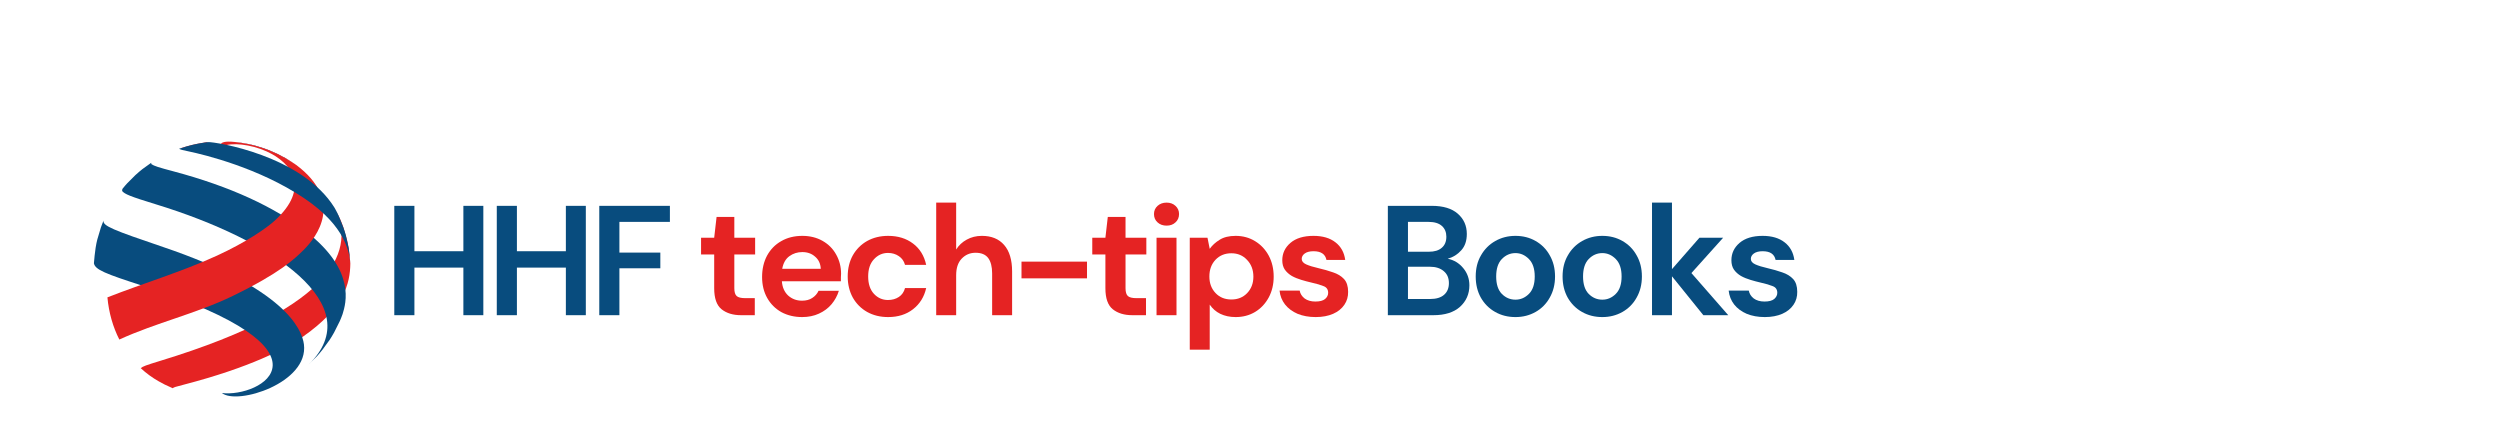
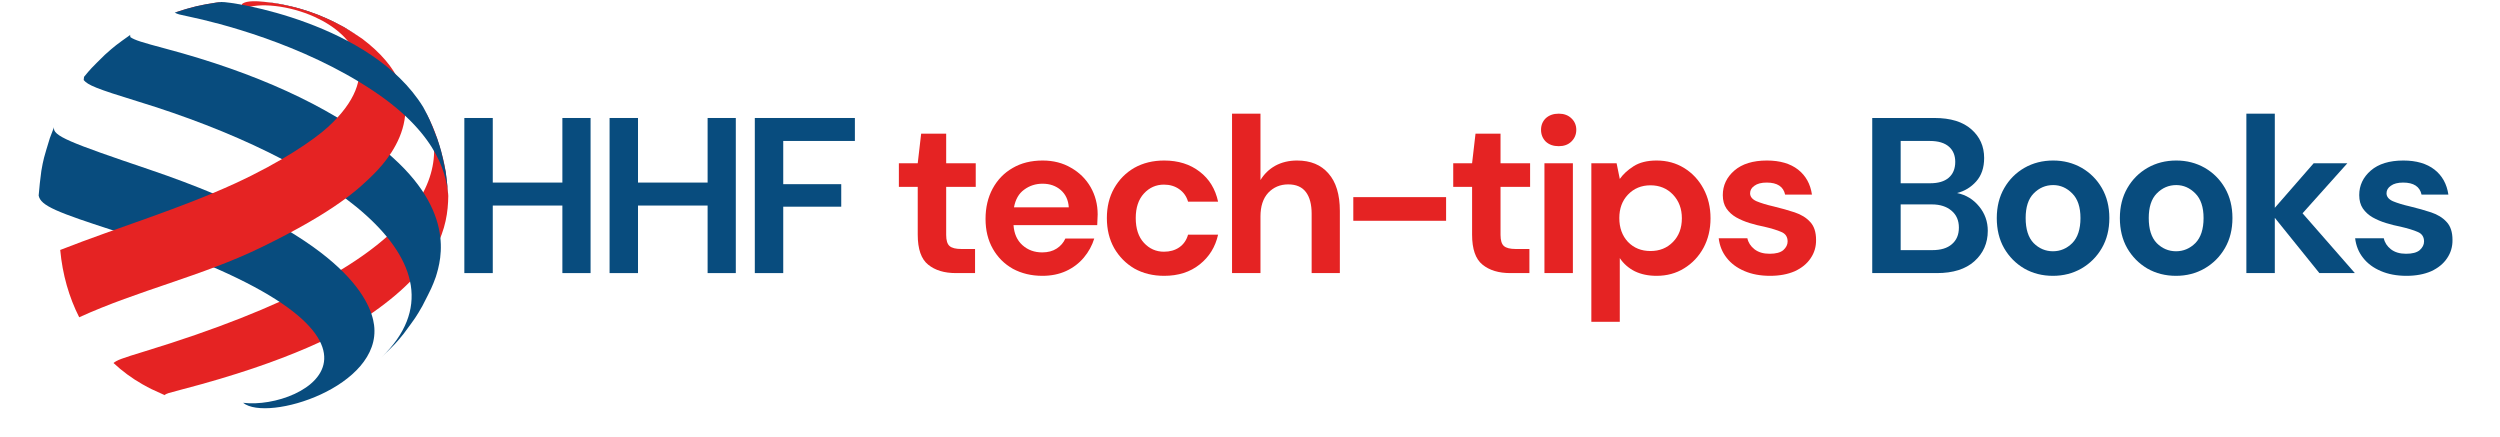
- <svg xmlns="http://www.w3.org/2000/svg" width="229" height="40" viewBox="0 0 229 20" fill="none">
+ <svg xmlns="http://www.w3.org/2000/svg" width="229" zoomAndPan="magnify" viewBox="0 0 171.75 30" height="40" preserveAspectRatio="xMidYMid meet" version="1.0">
  <defs>
    <g />
-     <clipPath id="e53dad6723">
-       <path d="M 8.594 10 L 28 10 L 28 26.855 L 8.594 26.855 Z M 8.594 10 " clip-rule="nonzero" />
+     <clipPath id="7497a54ac8">
+       <path d="M 2.648 8 L 26 8 L 26 29 L 2.648 29 Z M 2.648 8 " clip-rule="nonzero" />
    </clipPath>
-     <clipPath id="282d3eb996">
-       <path d="M 9 2.902 L 30 2.902 L 30 22 L 9 22 Z M 9 2.902 " clip-rule="nonzero" />
+     <clipPath id="26ed191be9">
+       <path d="M 161 11 L 168.859 11 L 168.859 19 L 161 19 Z M 161 11 " clip-rule="nonzero" />
    </clipPath>
  </defs>
-   <path fill="#e52323" d="M 30.684 9.102 C 31.211 10.168 31.234 10.207 31.461 10.859 C 31.812 12.016 31.824 12.062 31.941 12.742 C 31.996 13.16 32.062 13.719 32.09 14.137 C 32.07 15.957 31.543 18.176 27.785 20.812 C 26.16 21.949 22.945 23.645 16.824 25.238 C 15.977 25.457 15.973 25.461 15.824 25.555 C 15.832 25.559 15.84 25.566 15.848 25.574 C 15.078 25.227 15.016 25.199 14.547 24.934 C 13.949 24.598 13.395 24.191 12.891 23.723 C 13.074 23.562 13.359 23.457 14.688 23.051 C 31.211 18.008 32.488 12.645 30.648 9.035 L 30.684 9.102 " fill-opacity="1" fill-rule="nonzero" />
-   <path fill="#e52323" d="M 16.402 3.629 C 17.008 3.43 17.633 3.223 18.777 3.051 L 19.074 3.016 C 19.039 3.023 18.988 3.035 18.969 3.062 C 19.008 3.102 19.117 3.207 20.367 3.414 C 19.34 3.387 19.098 3.383 17.949 3.547 C 16.488 3.598 16.488 3.598 16.402 3.629 " fill-opacity="1" fill-rule="nonzero" />
-   <path fill="#084c7e" d="M 27.145 5.117 C 26.848 4.922 26.453 4.66 26.145 4.48 C 25.391 4.078 25.293 4.027 24.637 3.758 C 23.984 3.52 23.961 3.512 23.555 3.395 C 23.02 3.25 23.02 3.25 22.734 3.191 C 22.289 3.105 22.289 3.105 22.062 3.074 C 21.895 3.051 21.668 3.023 21.5 3.004 C 23.512 3.25 25.414 3.961 27.145 5.117 " fill-opacity="1" fill-rule="nonzero" />
-   <path fill="#084c7e" d="M 28.258 23.402 C 29.051 22.629 29.098 22.582 29.531 22.043 C 30.215 21.125 30.254 21.07 30.605 20.453 C 31.148 19.391 31.16 19.371 31.379 18.777 C 31.684 17.793 32.605 14.797 28.137 11.289 C 25.156 8.949 21.047 7.07 15.918 5.703 C 14.508 5.328 14.121 5.207 13.863 5.031 C 13.855 4.996 13.852 4.949 13.848 4.914 C 13.855 4.906 13.871 4.895 13.883 4.887 C 13.066 5.461 12.965 5.535 12.402 6.039 C 11.598 6.832 11.582 6.848 11.207 7.312 C 11.199 7.367 11.191 7.441 11.184 7.496 C 11.43 7.781 11.867 7.977 14.316 8.727 C 24.965 11.988 33.871 17.973 28.258 23.402 " fill-opacity="1" fill-rule="nonzero" />
-   <g clip-path="url(#e53dad6723)">
-     <path fill="#084c7e" d="M 20.324 26 C 21.727 27.137 28.289 25.082 27.84 21.543 C 27.656 20.113 26.031 16.383 14.949 12.629 C 10.359 11.07 9.383 10.691 9.484 10.199 L 9.246 10.82 C 8.891 11.977 8.875 12.02 8.758 12.703 C 8.699 13.129 8.629 13.691 8.602 14.117 C 8.715 14.703 9.613 15.066 13.125 16.195 C 31.629 22.152 23.828 26.441 20.324 26 " fill-opacity="1" fill-rule="nonzero" />
+   <path fill="#e52323" d="M 29.109 7.426 C 29.742 8.699 29.766 8.75 30.039 9.531 C 30.457 10.914 30.477 10.969 30.617 11.789 C 30.68 12.289 30.762 12.957 30.797 13.457 C 30.77 15.641 30.137 18.297 25.637 21.453 C 23.691 22.816 19.836 24.844 12.504 26.754 C 11.492 27.02 11.484 27.023 11.309 27.133 C 11.316 27.141 11.328 27.148 11.336 27.156 C 10.414 26.742 10.34 26.711 9.777 26.395 C 9.062 25.988 8.398 25.5 7.797 24.938 C 8.012 24.75 8.355 24.621 9.945 24.137 C 29.738 18.094 31.27 11.672 29.066 7.344 L 29.109 7.426 " fill-opacity="1" fill-rule="nonzero" />
+   <path fill="#e52323" d="M 12.004 0.867 C 12.727 0.629 13.473 0.383 14.844 0.18 L 15.203 0.137 C 15.16 0.145 15.102 0.156 15.074 0.188 C 15.121 0.238 15.25 0.367 16.75 0.609 C 15.52 0.578 15.23 0.574 13.855 0.773 C 12.102 0.832 12.102 0.832 12.004 0.867 " fill-opacity="1" fill-rule="nonzero" />
+   <path fill="#084c7e" d="M 24.871 2.652 C 24.516 2.418 24.039 2.105 23.672 1.887 C 22.77 1.41 22.652 1.348 21.863 1.023 C 21.086 0.738 21.055 0.727 20.57 0.586 C 19.93 0.418 19.93 0.418 19.586 0.348 C 19.051 0.242 19.051 0.242 18.781 0.203 C 18.578 0.176 18.309 0.145 18.105 0.121 C 20.52 0.418 22.793 1.27 24.871 2.652 " fill-opacity="1" fill-rule="nonzero" />
+   <path fill="#084c7e" d="M 26.203 24.555 C 27.152 23.629 27.211 23.574 27.73 22.93 C 28.547 21.828 28.594 21.762 29.016 21.023 C 29.668 19.754 29.68 19.727 29.941 19.02 C 30.305 17.84 31.41 14.246 26.059 10.047 C 22.488 7.242 17.562 4.992 11.422 3.355 C 9.73 2.902 9.266 2.762 8.957 2.551 C 8.953 2.508 8.945 2.453 8.938 2.41 C 8.953 2.398 8.969 2.387 8.98 2.375 C 8.008 3.066 7.883 3.156 7.211 3.758 C 6.246 4.707 6.227 4.727 5.773 5.281 C 5.77 5.348 5.758 5.434 5.75 5.5 C 6.043 5.844 6.57 6.078 9.5 6.977 C 22.258 10.883 32.926 18.055 26.203 24.555 " fill-opacity="1" fill-rule="nonzero" />
+   <g clip-path="url(#7497a54ac8)">
+     <path fill="#084c7e" d="M 16.699 27.672 C 18.379 29.031 26.242 26.57 25.699 22.332 C 25.48 20.617 23.535 16.148 10.262 11.648 C 4.758 9.785 3.59 9.328 3.711 8.738 L 3.426 9.484 C 3.004 10.867 2.984 10.922 2.84 11.742 C 2.773 12.25 2.691 12.926 2.656 13.434 C 2.793 14.137 3.867 14.57 8.074 15.926 C 30.242 23.059 20.898 28.199 16.699 27.672 " fill-opacity="1" fill-rule="nonzero" />
  </g>
-   <g clip-path="url(#282d3eb996)">
-     <path fill="#e52323" d="M 21.5 3.004 C 21.668 3.023 21.895 3.051 22.062 3.074 C 22.488 3.141 22.504 3.145 22.734 3.191 C 23.238 3.305 23.266 3.312 23.555 3.395 C 24.168 3.582 24.23 3.602 24.637 3.758 C 25.355 4.062 25.504 4.129 26.145 4.48 C 26.449 4.664 26.852 4.914 27.145 5.117 C 31.523 8.414 29.055 11.672 27.789 12.918 C 27 13.695 25.684 14.992 21.324 17.105 C 17.973 18.734 14.312 19.551 10.93 21.102 C 10.348 19.953 9.969 18.652 9.84 17.238 C 13.168 15.93 16.609 14.914 19.871 13.418 C 22.531 12.195 24.398 10.914 25.188 10.191 C 28.41 7.234 26.789 4.938 24.418 3.867 C 22.977 3.219 21.195 3.016 20.367 3.414 C 20.309 3.348 20.266 3.23 20.254 3.145 C 20.332 3.078 20.531 2.902 21.5 3.004 " fill-opacity="1" fill-rule="nonzero" />
-   </g>
-   <path fill="#084c7e" d="M 32.09 14.137 C 32.055 13.719 32.004 13.16 31.941 12.742 C 31.688 11.531 31.684 11.508 31.461 10.859 C 31.027 9.75 31.012 9.707 30.684 9.102 L 30.648 9.035 C 27.672 4.227 19.723 2.988 19.074 3.016 L 18.777 3.051 C 17.934 3.184 17.391 3.297 16.402 3.629 C 16.598 3.723 16.598 3.723 17.312 3.875 C 18.738 4.176 23.707 5.375 27.824 8.133 C 31.75 10.762 31.996 13.215 32.09 14.137 " fill-opacity="1" fill-rule="nonzero" />
+   <path fill="#e52323" d="M 18.105 0.121 C 18.309 0.145 18.578 0.176 18.781 0.203 C 19.289 0.285 19.309 0.289 19.586 0.348 C 20.188 0.48 20.223 0.488 20.57 0.586 C 21.305 0.812 21.379 0.836 21.863 1.023 C 22.727 1.391 22.906 1.469 23.672 1.887 C 24.035 2.109 24.52 2.41 24.871 2.652 C 30.113 6.602 27.156 10.504 25.641 11.996 C 24.695 12.926 23.117 14.484 17.898 17.016 C 13.883 18.965 9.496 19.945 5.441 21.797 C 4.746 20.426 4.293 18.867 4.137 17.172 C 8.129 15.605 12.25 14.391 16.156 12.598 C 19.34 11.133 21.578 9.598 22.527 8.73 C 26.387 5.191 24.441 2.438 21.605 1.156 C 19.875 0.375 17.742 0.137 16.75 0.609 C 16.68 0.535 16.629 0.391 16.617 0.289 C 16.707 0.211 16.945 0 18.105 0.121 " fill-opacity="1" fill-rule="nonzero" />
+   <path fill="#084c7e" d="M 30.797 13.457 C 30.75 12.957 30.691 12.285 30.617 11.789 C 30.312 10.336 30.305 10.309 30.039 9.531 C 29.52 8.203 29.5 8.152 29.109 7.426 L 29.066 7.344 C 25.5 1.582 15.977 0.105 15.203 0.137 L 14.844 0.18 C 13.832 0.332 13.184 0.469 12.004 0.867 C 12.238 0.984 12.238 0.984 13.09 1.164 C 14.797 1.523 20.75 2.961 25.68 6.266 C 30.387 9.414 30.684 12.352 30.797 13.457 " fill-opacity="1" fill-rule="nonzero" />
  <g fill="#084c7e" fill-opacity="1">
-     <g transform="translate(35.1484, 18.87149)">
+     <g transform="translate(30.86939, 18.76167)">
      <g>
-         <path d="M 0.969 0 L 0.969 -10.016 L 2.812 -10.016 L 2.812 -5.859 L 7.297 -5.859 L 7.297 -10.016 L 9.125 -10.016 L 9.125 0 L 7.297 0 L 7.297 -4.359 L 2.812 -4.359 L 2.812 0 Z M 0.969 0 " />
+         <path d="M 1.031 0 L 1.031 -10.656 L 2.984 -10.656 L 2.984 -6.219 L 7.766 -6.219 L 7.766 -10.656 L 9.703 -10.656 L 9.703 0 L 7.766 0 L 7.766 -4.641 L 2.984 -4.641 L 2.984 0 Z M 1.031 0 " />
      </g>
    </g>
  </g>
  <g fill="#084c7e" fill-opacity="1">
-     <g transform="translate(44.53656, 18.87149)">
+     <g transform="translate(40.84689, 18.76167)">
      <g>
-         <path d="M 0.969 0 L 0.969 -10.016 L 2.812 -10.016 L 2.812 -5.859 L 7.297 -5.859 L 7.297 -10.016 L 9.125 -10.016 L 9.125 0 L 7.297 0 L 7.297 -4.359 L 2.812 -4.359 L 2.812 0 Z M 0.969 0 " />
+         <path d="M 1.031 0 L 1.031 -10.656 L 2.984 -10.656 L 2.984 -6.219 L 7.766 -6.219 L 7.766 -10.656 L 9.703 -10.656 L 9.703 0 L 7.766 0 L 7.766 -4.641 L 2.984 -4.641 L 2.984 0 Z M 1.031 0 " />
      </g>
    </g>
  </g>
  <g fill="#084c7e" fill-opacity="1">
-     <g transform="translate(53.92473, 18.87149)">
+     <g transform="translate(50.82439, 18.76167)">
      <g>
-         <path d="M 0.969 0 L 0.969 -10.016 L 7.438 -10.016 L 7.438 -8.547 L 2.812 -8.547 L 2.812 -5.734 L 6.562 -5.734 L 6.562 -4.297 L 2.812 -4.297 L 2.812 0 Z M 0.969 0 " />
+         <path d="M 1.031 0 L 1.031 -10.656 L 7.906 -10.656 L 7.906 -9.078 L 2.984 -9.078 L 2.984 -6.109 L 6.969 -6.109 L 6.969 -4.562 L 2.984 -4.562 L 2.984 0 Z M 1.031 0 " />
      </g>
    </g>
  </g>
  <g fill="#000000" fill-opacity="1">
-     <g transform="translate(61.09598, 18.87149)">
+     <g transform="translate(58.44582, 18.76167)">
      <g />
    </g>
  </g>
  <g fill="#e52323" fill-opacity="1">
-     <g transform="translate(63.79507, 18.87149)">
+     <g transform="translate(61.31435, 18.76167)">
      <g>
-         <path d="M 4.094 0 C 3.352 0 2.754 -0.18 2.297 -0.547 C 1.848 -0.91 1.625 -1.551 1.625 -2.469 L 1.625 -5.562 L 0.422 -5.562 L 0.422 -7.094 L 1.625 -7.094 L 1.844 -9 L 3.469 -9 L 3.469 -7.094 L 5.375 -7.094 L 5.375 -5.562 L 3.469 -5.562 L 3.469 -2.469 C 3.469 -2.125 3.539 -1.883 3.688 -1.75 C 3.832 -1.625 4.086 -1.562 4.453 -1.562 L 5.344 -1.562 L 5.344 0 Z M 4.094 0 " />
+         <path d="M 4.359 0 C 3.566 0 2.93 -0.191 2.453 -0.578 C 1.973 -0.961 1.734 -1.648 1.734 -2.641 L 1.734 -5.922 L 0.438 -5.922 L 0.438 -7.547 L 1.734 -7.547 L 1.969 -9.578 L 3.688 -9.578 L 3.688 -7.547 L 5.719 -7.547 L 5.719 -5.922 L 3.688 -5.922 L 3.688 -2.625 C 3.688 -2.25 3.766 -1.992 3.922 -1.859 C 4.078 -1.723 4.348 -1.656 4.734 -1.656 L 5.672 -1.656 L 5.672 0 Z M 4.359 0 " />
      </g>
    </g>
  </g>
  <g fill="#e52323" fill-opacity="1">
-     <g transform="translate(69.10433, 18.87149)">
+     <g transform="translate(66.95689, 18.76167)">
      <g>
-         <path d="M 4.375 0.172 C 3.664 0.172 3.031 0.02 2.469 -0.281 C 1.914 -0.594 1.484 -1.023 1.172 -1.578 C 0.859 -2.129 0.703 -2.77 0.703 -3.5 C 0.703 -4.227 0.852 -4.879 1.156 -5.453 C 1.469 -6.023 1.898 -6.469 2.453 -6.781 C 3.004 -7.102 3.648 -7.266 4.391 -7.266 C 5.086 -7.266 5.703 -7.113 6.234 -6.812 C 6.773 -6.508 7.191 -6.094 7.484 -5.562 C 7.785 -5.031 7.938 -4.441 7.938 -3.797 C 7.938 -3.691 7.93 -3.582 7.922 -3.469 C 7.922 -3.352 7.922 -3.234 7.922 -3.109 L 2.516 -3.109 C 2.555 -2.555 2.75 -2.117 3.094 -1.797 C 3.445 -1.484 3.867 -1.328 4.359 -1.328 C 4.734 -1.328 5.047 -1.41 5.297 -1.578 C 5.555 -1.742 5.75 -1.961 5.875 -2.234 L 7.734 -2.234 C 7.598 -1.785 7.375 -1.375 7.062 -1 C 6.75 -0.633 6.363 -0.348 5.906 -0.141 C 5.457 0.066 4.945 0.172 4.375 0.172 Z M 4.391 -5.781 C 3.941 -5.781 3.547 -5.656 3.203 -5.406 C 2.859 -5.156 2.641 -4.77 2.547 -4.25 L 6.078 -4.25 C 6.055 -4.719 5.883 -5.086 5.562 -5.359 C 5.25 -5.641 4.859 -5.781 4.391 -5.781 Z M 4.391 -5.781 " />
+         <path d="M 4.656 0.188 C 3.895 0.188 3.219 0.023 2.625 -0.297 C 2.039 -0.629 1.582 -1.086 1.25 -1.672 C 0.914 -2.266 0.75 -2.945 0.75 -3.719 C 0.75 -4.5 0.91 -5.191 1.234 -5.797 C 1.566 -6.41 2.023 -6.883 2.609 -7.219 C 3.191 -7.562 3.879 -7.734 4.672 -7.734 C 5.41 -7.734 6.062 -7.566 6.625 -7.234 C 7.195 -6.91 7.645 -6.469 7.969 -5.906 C 8.289 -5.344 8.453 -4.719 8.453 -4.031 C 8.453 -3.914 8.445 -3.797 8.438 -3.672 C 8.438 -3.555 8.43 -3.43 8.422 -3.297 L 2.672 -3.297 C 2.711 -2.711 2.914 -2.254 3.281 -1.922 C 3.656 -1.586 4.109 -1.422 4.641 -1.422 C 5.035 -1.422 5.367 -1.508 5.641 -1.688 C 5.91 -1.863 6.109 -2.094 6.234 -2.375 L 8.219 -2.375 C 8.07 -1.895 7.832 -1.457 7.5 -1.062 C 7.176 -0.676 6.77 -0.367 6.281 -0.141 C 5.801 0.078 5.258 0.188 4.656 0.188 Z M 4.672 -6.141 C 4.191 -6.141 3.77 -6.004 3.406 -5.734 C 3.039 -5.473 2.805 -5.066 2.703 -4.516 L 6.469 -4.516 C 6.438 -5.016 6.254 -5.41 5.922 -5.703 C 5.586 -5.992 5.172 -6.141 4.672 -6.141 Z M 4.672 -6.141 " />
      </g>
    </g>
  </g>
  <g fill="#e52323" fill-opacity="1">
-     <g transform="translate(76.9468, 18.87149)">
+     <g transform="translate(75.29167, 18.76167)">
      <g>
-         <path d="M 4.406 0.172 C 3.688 0.172 3.047 0.016 2.484 -0.297 C 1.93 -0.609 1.492 -1.047 1.172 -1.609 C 0.859 -2.18 0.703 -2.828 0.703 -3.547 C 0.703 -4.273 0.859 -4.922 1.172 -5.484 C 1.492 -6.047 1.93 -6.484 2.484 -6.797 C 3.047 -7.109 3.688 -7.266 4.406 -7.266 C 5.312 -7.266 6.07 -7.031 6.688 -6.562 C 7.312 -6.094 7.711 -5.441 7.891 -4.609 L 5.953 -4.609 C 5.859 -4.953 5.672 -5.219 5.391 -5.406 C 5.109 -5.602 4.773 -5.703 4.391 -5.703 C 3.891 -5.703 3.461 -5.508 3.109 -5.125 C 2.754 -4.75 2.578 -4.223 2.578 -3.547 C 2.578 -2.867 2.754 -2.336 3.109 -1.953 C 3.461 -1.578 3.891 -1.391 4.391 -1.391 C 4.773 -1.391 5.109 -1.484 5.391 -1.672 C 5.672 -1.859 5.859 -2.129 5.953 -2.484 L 7.891 -2.484 C 7.711 -1.68 7.312 -1.035 6.688 -0.547 C 6.07 -0.066 5.312 0.172 4.406 0.172 Z M 4.406 0.172 " />
+         <path d="M 4.688 0.188 C 3.914 0.188 3.234 0.02 2.641 -0.312 C 2.055 -0.656 1.594 -1.125 1.25 -1.719 C 0.914 -2.32 0.75 -3.008 0.75 -3.781 C 0.75 -4.551 0.914 -5.234 1.25 -5.828 C 1.594 -6.43 2.055 -6.898 2.641 -7.234 C 3.234 -7.566 3.914 -7.734 4.688 -7.734 C 5.656 -7.734 6.469 -7.477 7.125 -6.969 C 7.781 -6.469 8.203 -5.781 8.391 -4.906 L 6.328 -4.906 C 6.223 -5.27 6.02 -5.555 5.719 -5.766 C 5.426 -5.973 5.078 -6.078 4.672 -6.078 C 4.129 -6.078 3.672 -5.875 3.297 -5.469 C 2.922 -5.062 2.734 -4.5 2.734 -3.781 C 2.734 -3.051 2.922 -2.484 3.297 -2.078 C 3.672 -1.672 4.129 -1.469 4.672 -1.469 C 5.078 -1.469 5.426 -1.566 5.719 -1.766 C 6.02 -1.973 6.223 -2.266 6.328 -2.641 L 8.391 -2.641 C 8.203 -1.797 7.781 -1.113 7.125 -0.594 C 6.469 -0.07 5.656 0.188 4.688 0.188 Z M 4.688 0.188 " />
      </g>
    </g>
  </g>
  <g fill="#e52323" fill-opacity="1">
-     <g transform="translate(84.81789, 18.87149)">
+     <g transform="translate(83.65687, 18.76167)">
      <g>
-         <path d="M 0.938 0 L 0.938 -10.312 L 2.766 -10.312 L 2.766 -6.016 C 3.004 -6.398 3.328 -6.703 3.734 -6.922 C 4.141 -7.148 4.602 -7.266 5.125 -7.266 C 6 -7.266 6.676 -6.988 7.156 -6.438 C 7.645 -5.883 7.891 -5.07 7.891 -4 L 7.891 0 L 6.062 0 L 6.062 -3.828 C 6.062 -4.441 5.941 -4.91 5.703 -5.234 C 5.461 -5.555 5.078 -5.719 4.547 -5.719 C 4.035 -5.719 3.609 -5.535 3.266 -5.172 C 2.93 -4.816 2.766 -4.312 2.766 -3.656 L 2.766 0 Z M 0.938 0 " />
+         <path d="M 0.984 0 L 0.984 -10.953 L 2.938 -10.953 L 2.938 -6.391 C 3.188 -6.805 3.523 -7.133 3.953 -7.375 C 4.391 -7.613 4.891 -7.734 5.453 -7.734 C 6.379 -7.734 7.098 -7.438 7.609 -6.844 C 8.129 -6.258 8.391 -5.398 8.391 -4.266 L 8.391 0 L 6.453 0 L 6.453 -4.078 C 6.453 -4.723 6.32 -5.219 6.062 -5.562 C 5.801 -5.914 5.395 -6.094 4.844 -6.094 C 4.289 -6.094 3.832 -5.898 3.469 -5.516 C 3.113 -5.129 2.938 -4.586 2.938 -3.891 L 2.938 0 Z M 0.984 0 " />
      </g>
    </g>
  </g>
  <g fill="#e52323" fill-opacity="1">
-     <g transform="translate(92.80348, 18.87149)">
+     <g transform="translate(92.14376, 18.76167)">
      <g>
-         <path d="M 0.766 -3.375 L 0.766 -4.906 L 6.766 -4.906 L 6.766 -3.375 Z M 0.766 -3.375 " />
+         <path d="M 0.828 -3.594 L 0.828 -5.219 L 7.203 -5.219 L 7.203 -3.594 Z M 0.828 -3.594 " />
      </g>
    </g>
  </g>
  <g fill="#e52323" fill-opacity="1">
-     <g transform="translate(99.6298, 18.87149)">
+     <g transform="translate(99.3986, 18.76167)">
      <g>
-         <path d="M 4.094 0 C 3.352 0 2.754 -0.18 2.297 -0.547 C 1.848 -0.91 1.625 -1.551 1.625 -2.469 L 1.625 -5.562 L 0.422 -5.562 L 0.422 -7.094 L 1.625 -7.094 L 1.844 -9 L 3.469 -9 L 3.469 -7.094 L 5.375 -7.094 L 5.375 -5.562 L 3.469 -5.562 L 3.469 -2.469 C 3.469 -2.125 3.539 -1.883 3.688 -1.75 C 3.832 -1.625 4.086 -1.562 4.453 -1.562 L 5.344 -1.562 L 5.344 0 Z M 4.094 0 " />
+         <path d="M 4.359 0 C 3.566 0 2.93 -0.191 2.453 -0.578 C 1.973 -0.961 1.734 -1.648 1.734 -2.641 L 1.734 -5.922 L 0.438 -5.922 L 0.438 -7.547 L 1.734 -7.547 L 1.969 -9.578 L 3.688 -9.578 L 3.688 -7.547 L 5.719 -7.547 L 5.719 -5.922 L 3.688 -5.922 L 3.688 -2.625 C 3.688 -2.25 3.766 -1.992 3.922 -1.859 C 4.078 -1.723 4.348 -1.656 4.734 -1.656 L 5.672 -1.656 L 5.672 0 Z M 4.359 0 " />
      </g>
    </g>
  </g>
  <g fill="#e52323" fill-opacity="1">
-     <g transform="translate(104.9391, 18.87149)">
+     <g transform="translate(105.0411, 18.76167)">
      <g>
-         <path d="M 1.922 -8.203 C 1.586 -8.203 1.312 -8.301 1.094 -8.5 C 0.875 -8.695 0.766 -8.953 0.766 -9.266 C 0.766 -9.566 0.875 -9.816 1.094 -10.016 C 1.312 -10.211 1.586 -10.312 1.922 -10.312 C 2.254 -10.312 2.523 -10.211 2.734 -10.016 C 2.953 -9.816 3.062 -9.566 3.062 -9.266 C 3.062 -8.953 2.953 -8.695 2.734 -8.5 C 2.523 -8.301 2.254 -8.203 1.922 -8.203 Z M 1 0 L 1 -7.094 L 2.828 -7.094 L 2.828 0 Z M 1 0 " />
+         <path d="M 2.047 -8.719 C 1.68 -8.719 1.383 -8.82 1.156 -9.031 C 0.938 -9.25 0.828 -9.52 0.828 -9.844 C 0.828 -10.164 0.938 -10.43 1.156 -10.641 C 1.383 -10.848 1.68 -10.953 2.047 -10.953 C 2.398 -10.953 2.688 -10.848 2.906 -10.641 C 3.133 -10.43 3.25 -10.164 3.25 -9.844 C 3.25 -9.52 3.133 -9.25 2.906 -9.031 C 2.688 -8.82 2.398 -8.719 2.047 -8.719 Z M 1.062 0 L 1.062 -7.547 L 3.016 -7.547 L 3.016 0 Z M 1.062 0 " />
      </g>
    </g>
  </g>
  <g fill="#e52323" fill-opacity="1">
-     <g transform="translate(108.0443, 18.87149)">
+     <g transform="translate(108.3413, 18.76167)">
      <g>
-         <path d="M 0.938 3.156 L 0.938 -7.094 L 2.562 -7.094 L 2.766 -6.078 C 2.992 -6.398 3.297 -6.676 3.672 -6.906 C 4.047 -7.145 4.535 -7.266 5.141 -7.266 C 5.805 -7.266 6.398 -7.102 6.922 -6.781 C 7.453 -6.457 7.867 -6.016 8.172 -5.453 C 8.473 -4.891 8.625 -4.25 8.625 -3.531 C 8.625 -2.82 8.473 -2.188 8.172 -1.625 C 7.867 -1.062 7.453 -0.617 6.922 -0.297 C 6.398 0.016 5.805 0.172 5.141 0.172 C 4.609 0.172 4.141 0.07 3.734 -0.125 C 3.336 -0.32 3.016 -0.602 2.766 -0.969 L 2.766 3.156 Z M 4.75 -1.438 C 5.332 -1.438 5.812 -1.629 6.188 -2.016 C 6.57 -2.41 6.766 -2.914 6.766 -3.531 C 6.766 -4.156 6.57 -4.664 6.188 -5.062 C 5.812 -5.469 5.332 -5.672 4.75 -5.672 C 4.156 -5.672 3.672 -5.473 3.297 -5.078 C 2.922 -4.68 2.734 -4.172 2.734 -3.547 C 2.734 -2.93 2.922 -2.426 3.297 -2.031 C 3.672 -1.633 4.156 -1.438 4.75 -1.438 Z M 4.75 -1.438 " />
+         <path d="M 0.984 3.344 L 0.984 -7.547 L 2.719 -7.547 L 2.938 -6.469 C 3.176 -6.801 3.492 -7.094 3.891 -7.344 C 4.297 -7.602 4.82 -7.734 5.469 -7.734 C 6.176 -7.734 6.805 -7.562 7.359 -7.219 C 7.922 -6.875 8.363 -6.398 8.688 -5.797 C 9.008 -5.203 9.172 -4.523 9.172 -3.766 C 9.172 -3.004 9.008 -2.328 8.688 -1.734 C 8.363 -1.141 7.922 -0.672 7.359 -0.328 C 6.805 0.016 6.176 0.188 5.469 0.188 C 4.895 0.188 4.395 0.082 3.969 -0.125 C 3.539 -0.344 3.195 -0.645 2.938 -1.031 L 2.938 3.344 Z M 5.047 -1.516 C 5.672 -1.516 6.188 -1.723 6.594 -2.141 C 7 -2.555 7.203 -3.098 7.203 -3.766 C 7.203 -4.422 7 -4.961 6.594 -5.391 C 6.188 -5.816 5.672 -6.031 5.047 -6.031 C 4.422 -6.031 3.906 -5.816 3.5 -5.391 C 3.102 -4.973 2.906 -4.438 2.906 -3.781 C 2.906 -3.113 3.102 -2.566 3.5 -2.141 C 3.906 -1.723 4.422 -1.516 5.047 -1.516 Z M 5.047 -1.516 " />
      </g>
    </g>
  </g>
  <g fill="#e52323" fill-opacity="1">
-     <g transform="translate(116.6596, 18.87149)">
+     <g transform="translate(117.4974, 18.76167)">
      <g>
-         <path d="M 3.859 0.172 C 3.234 0.172 2.68 0.07 2.203 -0.125 C 1.723 -0.332 1.336 -0.617 1.047 -0.984 C 0.766 -1.348 0.598 -1.77 0.547 -2.25 L 2.391 -2.25 C 2.441 -1.969 2.594 -1.727 2.844 -1.531 C 3.102 -1.344 3.43 -1.25 3.828 -1.25 C 4.234 -1.25 4.531 -1.328 4.719 -1.484 C 4.906 -1.648 5 -1.836 5 -2.047 C 5 -2.348 4.863 -2.551 4.594 -2.656 C 4.32 -2.77 3.953 -2.879 3.484 -2.984 C 3.172 -3.055 2.859 -3.141 2.547 -3.234 C 2.234 -3.328 1.941 -3.445 1.672 -3.594 C 1.41 -3.75 1.195 -3.941 1.031 -4.172 C 0.875 -4.398 0.797 -4.688 0.797 -5.031 C 0.797 -5.664 1.047 -6.195 1.547 -6.625 C 2.047 -7.051 2.75 -7.266 3.656 -7.266 C 4.5 -7.266 5.172 -7.066 5.672 -6.672 C 6.172 -6.285 6.469 -5.75 6.562 -5.062 L 4.844 -5.062 C 4.738 -5.594 4.344 -5.859 3.656 -5.859 C 3.312 -5.859 3.047 -5.789 2.859 -5.656 C 2.672 -5.52 2.578 -5.352 2.578 -5.156 C 2.578 -4.945 2.711 -4.781 2.984 -4.656 C 3.266 -4.531 3.633 -4.414 4.094 -4.312 C 4.594 -4.195 5.047 -4.066 5.453 -3.922 C 5.867 -3.785 6.203 -3.582 6.453 -3.312 C 6.703 -3.039 6.828 -2.648 6.828 -2.141 C 6.836 -1.703 6.723 -1.305 6.484 -0.953 C 6.242 -0.598 5.898 -0.32 5.453 -0.125 C 5.004 0.07 4.473 0.172 3.859 0.172 Z M 3.859 0.172 " />
+         <path d="M 4.109 0.188 C 3.441 0.188 2.852 0.078 2.344 -0.141 C 1.832 -0.359 1.426 -0.66 1.125 -1.047 C 0.82 -1.43 0.641 -1.879 0.578 -2.391 L 2.547 -2.391 C 2.609 -2.098 2.77 -1.848 3.031 -1.641 C 3.301 -1.43 3.648 -1.328 4.078 -1.328 C 4.504 -1.328 4.816 -1.41 5.016 -1.578 C 5.211 -1.754 5.312 -1.953 5.312 -2.172 C 5.312 -2.492 5.164 -2.711 4.875 -2.828 C 4.594 -2.953 4.203 -3.07 3.703 -3.188 C 3.379 -3.25 3.047 -3.332 2.703 -3.438 C 2.367 -3.539 2.062 -3.672 1.781 -3.828 C 1.508 -3.984 1.285 -4.188 1.109 -4.438 C 0.941 -4.688 0.859 -4.992 0.859 -5.359 C 0.859 -6.023 1.125 -6.586 1.656 -7.047 C 2.188 -7.504 2.93 -7.734 3.891 -7.734 C 4.785 -7.734 5.5 -7.523 6.031 -7.109 C 6.562 -6.691 6.879 -6.117 6.984 -5.391 L 5.141 -5.391 C 5.023 -5.941 4.602 -6.219 3.875 -6.219 C 3.508 -6.219 3.227 -6.145 3.031 -6 C 2.832 -5.863 2.734 -5.691 2.734 -5.484 C 2.734 -5.254 2.879 -5.07 3.172 -4.938 C 3.473 -4.812 3.867 -4.691 4.359 -4.578 C 4.879 -4.453 5.359 -4.316 5.797 -4.172 C 6.242 -4.023 6.598 -3.805 6.859 -3.516 C 7.129 -3.234 7.266 -2.82 7.266 -2.281 C 7.273 -1.812 7.148 -1.391 6.891 -1.016 C 6.641 -0.641 6.273 -0.344 5.797 -0.125 C 5.316 0.082 4.754 0.188 4.109 0.188 Z M 4.109 0.188 " />
      </g>
    </g>
  </g>
  <g fill="#000000" fill-opacity="1">
-     <g transform="translate(123.4586, 18.87149)">
+     <g transform="translate(124.7233, 18.76167)">
      <g />
    </g>
  </g>
  <g fill="#084c7e" fill-opacity="1">
-     <g transform="translate(126.1577, 18.87149)">
+     <g transform="translate(127.5918, 18.76167)">
      <g>
-         <path d="M 0.969 0 L 0.969 -10.016 L 5 -10.016 C 6.039 -10.016 6.832 -9.773 7.375 -9.297 C 7.926 -8.816 8.203 -8.195 8.203 -7.438 C 8.203 -6.812 8.031 -6.312 7.688 -5.938 C 7.352 -5.562 6.941 -5.305 6.453 -5.172 C 7.023 -5.055 7.5 -4.77 7.875 -4.312 C 8.25 -3.863 8.438 -3.336 8.438 -2.734 C 8.438 -1.941 8.148 -1.285 7.578 -0.766 C 7.004 -0.254 6.191 0 5.141 0 Z M 2.812 -5.812 L 4.719 -5.812 C 5.238 -5.812 5.633 -5.93 5.906 -6.172 C 6.188 -6.41 6.328 -6.75 6.328 -7.188 C 6.328 -7.602 6.191 -7.93 5.922 -8.172 C 5.648 -8.422 5.238 -8.547 4.688 -8.547 L 2.812 -8.547 Z M 2.812 -1.484 L 4.859 -1.484 C 5.398 -1.484 5.816 -1.609 6.109 -1.859 C 6.41 -2.117 6.562 -2.477 6.562 -2.938 C 6.562 -3.406 6.406 -3.77 6.094 -4.031 C 5.781 -4.301 5.359 -4.438 4.828 -4.438 L 2.812 -4.438 Z M 2.812 -1.484 " />
+         <path d="M 1.031 0 L 1.031 -10.656 L 5.312 -10.656 C 6.414 -10.656 7.258 -10.395 7.844 -9.875 C 8.426 -9.363 8.719 -8.707 8.719 -7.906 C 8.719 -7.238 8.535 -6.703 8.172 -6.297 C 7.816 -5.898 7.379 -5.633 6.859 -5.5 C 7.473 -5.375 7.977 -5.066 8.375 -4.578 C 8.77 -4.098 8.969 -3.539 8.969 -2.906 C 8.969 -2.062 8.66 -1.363 8.047 -0.812 C 7.441 -0.27 6.582 0 5.469 0 Z M 2.984 -6.172 L 5.016 -6.172 C 5.566 -6.172 5.988 -6.297 6.281 -6.547 C 6.582 -6.805 6.734 -7.172 6.734 -7.641 C 6.734 -8.086 6.586 -8.438 6.297 -8.688 C 6.004 -8.945 5.566 -9.078 4.984 -9.078 L 2.984 -9.078 Z M 2.984 -1.578 L 5.156 -1.578 C 5.738 -1.578 6.188 -1.711 6.5 -1.984 C 6.82 -2.254 6.984 -2.633 6.984 -3.125 C 6.984 -3.613 6.816 -4 6.484 -4.281 C 6.148 -4.57 5.695 -4.719 5.125 -4.719 L 2.984 -4.719 Z M 2.984 -1.578 " />
      </g>
    </g>
  </g>
  <g fill="#084c7e" fill-opacity="1">
-     <g transform="translate(134.4725, 18.87149)">
+     <g transform="translate(136.4285, 18.76167)">
      <g>
-         <path d="M 4.344 0.172 C 3.656 0.172 3.035 0.016 2.484 -0.297 C 1.93 -0.609 1.492 -1.047 1.172 -1.609 C 0.859 -2.172 0.703 -2.816 0.703 -3.547 C 0.703 -4.285 0.863 -4.93 1.188 -5.484 C 1.508 -6.047 1.945 -6.484 2.5 -6.797 C 3.051 -7.109 3.664 -7.266 4.344 -7.266 C 5.031 -7.266 5.645 -7.109 6.188 -6.797 C 6.738 -6.484 7.172 -6.047 7.484 -5.484 C 7.805 -4.93 7.969 -4.285 7.969 -3.547 C 7.969 -2.816 7.805 -2.172 7.484 -1.609 C 7.172 -1.047 6.738 -0.609 6.188 -0.297 C 5.633 0.016 5.02 0.172 4.344 0.172 Z M 4.344 -1.422 C 4.812 -1.422 5.223 -1.598 5.578 -1.953 C 5.93 -2.305 6.109 -2.836 6.109 -3.547 C 6.109 -4.254 5.93 -4.785 5.578 -5.141 C 5.223 -5.504 4.812 -5.688 4.344 -5.688 C 3.863 -5.688 3.445 -5.504 3.094 -5.141 C 2.75 -4.785 2.578 -4.254 2.578 -3.547 C 2.578 -2.836 2.75 -2.305 3.094 -1.953 C 3.445 -1.598 3.863 -1.422 4.344 -1.422 Z M 4.344 -1.422 " />
+         <path d="M 4.609 0.188 C 3.879 0.188 3.223 0.02 2.641 -0.312 C 2.055 -0.656 1.594 -1.125 1.25 -1.719 C 0.914 -2.312 0.75 -3 0.75 -3.781 C 0.75 -4.562 0.922 -5.25 1.266 -5.844 C 1.609 -6.438 2.07 -6.898 2.656 -7.234 C 3.238 -7.566 3.895 -7.734 4.625 -7.734 C 5.344 -7.734 5.992 -7.566 6.578 -7.234 C 7.16 -6.898 7.625 -6.438 7.969 -5.844 C 8.312 -5.25 8.484 -4.562 8.484 -3.781 C 8.484 -3 8.312 -2.312 7.969 -1.719 C 7.625 -1.125 7.156 -0.656 6.562 -0.312 C 5.977 0.02 5.328 0.188 4.609 0.188 Z M 4.609 -1.5 C 5.117 -1.5 5.562 -1.688 5.938 -2.062 C 6.312 -2.445 6.5 -3.02 6.5 -3.781 C 6.5 -4.531 6.312 -5.094 5.938 -5.469 C 5.562 -5.852 5.125 -6.047 4.625 -6.047 C 4.102 -6.047 3.656 -5.852 3.281 -5.469 C 2.914 -5.094 2.734 -4.531 2.734 -3.781 C 2.734 -3.02 2.914 -2.445 3.281 -2.062 C 3.656 -1.688 4.098 -1.5 4.609 -1.5 Z M 4.609 -1.5 " />
      </g>
    </g>
  </g>
  <g fill="#084c7e" fill-opacity="1">
-     <g transform="translate(142.4294, 18.87149)">
+     <g transform="translate(144.885, 18.76167)">
      <g>
-         <path d="M 4.344 0.172 C 3.656 0.172 3.035 0.016 2.484 -0.297 C 1.93 -0.609 1.492 -1.047 1.172 -1.609 C 0.859 -2.172 0.703 -2.816 0.703 -3.547 C 0.703 -4.285 0.863 -4.93 1.188 -5.484 C 1.508 -6.047 1.945 -6.484 2.5 -6.797 C 3.051 -7.109 3.664 -7.266 4.344 -7.266 C 5.031 -7.266 5.645 -7.109 6.188 -6.797 C 6.738 -6.484 7.172 -6.047 7.484 -5.484 C 7.805 -4.93 7.969 -4.285 7.969 -3.547 C 7.969 -2.816 7.805 -2.172 7.484 -1.609 C 7.172 -1.047 6.738 -0.609 6.188 -0.297 C 5.633 0.016 5.02 0.172 4.344 0.172 Z M 4.344 -1.422 C 4.812 -1.422 5.223 -1.598 5.578 -1.953 C 5.93 -2.305 6.109 -2.836 6.109 -3.547 C 6.109 -4.254 5.93 -4.785 5.578 -5.141 C 5.223 -5.504 4.812 -5.688 4.344 -5.688 C 3.863 -5.688 3.445 -5.504 3.094 -5.141 C 2.75 -4.785 2.578 -4.254 2.578 -3.547 C 2.578 -2.836 2.75 -2.305 3.094 -1.953 C 3.445 -1.598 3.863 -1.422 4.344 -1.422 Z M 4.344 -1.422 " />
+         <path d="M 4.609 0.188 C 3.879 0.188 3.223 0.02 2.641 -0.312 C 2.055 -0.656 1.594 -1.125 1.25 -1.719 C 0.914 -2.312 0.75 -3 0.75 -3.781 C 0.75 -4.562 0.922 -5.25 1.266 -5.844 C 1.609 -6.438 2.07 -6.898 2.656 -7.234 C 3.238 -7.566 3.895 -7.734 4.625 -7.734 C 5.344 -7.734 5.992 -7.566 6.578 -7.234 C 7.16 -6.898 7.625 -6.438 7.969 -5.844 C 8.312 -5.25 8.484 -4.562 8.484 -3.781 C 8.484 -3 8.312 -2.312 7.969 -1.719 C 7.625 -1.125 7.156 -0.656 6.562 -0.312 C 5.977 0.02 5.328 0.188 4.609 0.188 Z M 4.609 -1.5 C 5.117 -1.5 5.562 -1.688 5.938 -2.062 C 6.312 -2.445 6.5 -3.02 6.5 -3.781 C 6.5 -4.531 6.312 -5.094 5.938 -5.469 C 5.562 -5.852 5.125 -6.047 4.625 -6.047 C 4.102 -6.047 3.656 -5.852 3.281 -5.469 C 2.914 -5.094 2.734 -4.531 2.734 -3.781 C 2.734 -3.02 2.914 -2.445 3.281 -2.062 C 3.656 -1.688 4.098 -1.5 4.609 -1.5 Z M 4.609 -1.5 " />
      </g>
    </g>
  </g>
  <g fill="#084c7e" fill-opacity="1">
-     <g transform="translate(150.3864, 18.87149)">
+     <g transform="translate(153.3414, 18.76167)">
      <g>
-         <path d="M 0.938 0 L 0.938 -10.312 L 2.766 -10.312 L 2.766 -4.219 L 5.281 -7.094 L 7.453 -7.094 L 4.547 -3.859 L 7.922 0 L 5.641 0 L 2.766 -3.562 L 2.766 0 Z M 0.938 0 " />
+         <path d="M 0.984 0 L 0.984 -10.953 L 2.938 -10.953 L 2.938 -4.484 L 5.609 -7.547 L 7.922 -7.547 L 4.844 -4.109 L 8.438 0 L 6 0 L 2.938 -3.797 L 2.938 0 Z M 0.984 0 " />
      </g>
    </g>
  </g>
-   <g fill="#084c7e" fill-opacity="1">
-     <g transform="translate(157.7995, 18.87149)">
-       <g>
-         <path d="M 3.859 0.172 C 3.234 0.172 2.68 0.07 2.203 -0.125 C 1.723 -0.332 1.336 -0.617 1.047 -0.984 C 0.766 -1.348 0.598 -1.77 0.547 -2.25 L 2.391 -2.25 C 2.441 -1.969 2.594 -1.727 2.844 -1.531 C 3.102 -1.344 3.43 -1.25 3.828 -1.25 C 4.234 -1.25 4.531 -1.328 4.719 -1.484 C 4.906 -1.648 5 -1.836 5 -2.047 C 5 -2.348 4.863 -2.551 4.594 -2.656 C 4.32 -2.77 3.953 -2.879 3.484 -2.984 C 3.172 -3.055 2.859 -3.141 2.547 -3.234 C 2.234 -3.328 1.941 -3.445 1.672 -3.594 C 1.41 -3.75 1.195 -3.941 1.031 -4.172 C 0.875 -4.398 0.797 -4.688 0.797 -5.031 C 0.797 -5.664 1.047 -6.195 1.547 -6.625 C 2.047 -7.051 2.75 -7.266 3.656 -7.266 C 4.5 -7.266 5.172 -7.066 5.672 -6.672 C 6.172 -6.285 6.469 -5.75 6.562 -5.062 L 4.844 -5.062 C 4.738 -5.594 4.344 -5.859 3.656 -5.859 C 3.312 -5.859 3.047 -5.789 2.859 -5.656 C 2.672 -5.52 2.578 -5.352 2.578 -5.156 C 2.578 -4.945 2.711 -4.781 2.984 -4.656 C 3.266 -4.531 3.633 -4.414 4.094 -4.312 C 4.594 -4.195 5.047 -4.066 5.453 -3.922 C 5.867 -3.785 6.203 -3.582 6.453 -3.312 C 6.703 -3.039 6.828 -2.648 6.828 -2.141 C 6.836 -1.703 6.723 -1.305 6.484 -0.953 C 6.242 -0.598 5.898 -0.32 5.453 -0.125 C 5.004 0.07 4.473 0.172 3.859 0.172 Z M 3.859 0.172 " />
+   <g clip-path="url(#26ed191be9)">
+     <g fill="#084c7e" fill-opacity="1">
+       <g transform="translate(161.2199, 18.76167)">
+         <g>
+           <path d="M 4.109 0.188 C 3.441 0.188 2.852 0.078 2.344 -0.141 C 1.832 -0.359 1.426 -0.66 1.125 -1.047 C 0.82 -1.43 0.641 -1.879 0.578 -2.391 L 2.547 -2.391 C 2.609 -2.098 2.77 -1.848 3.031 -1.641 C 3.301 -1.43 3.648 -1.328 4.078 -1.328 C 4.504 -1.328 4.816 -1.41 5.016 -1.578 C 5.211 -1.754 5.312 -1.953 5.312 -2.172 C 5.312 -2.492 5.164 -2.711 4.875 -2.828 C 4.594 -2.953 4.203 -3.07 3.703 -3.188 C 3.379 -3.25 3.047 -3.332 2.703 -3.438 C 2.367 -3.539 2.062 -3.672 1.781 -3.828 C 1.508 -3.984 1.285 -4.188 1.109 -4.438 C 0.941 -4.688 0.859 -4.992 0.859 -5.359 C 0.859 -6.023 1.125 -6.586 1.656 -7.047 C 2.188 -7.504 2.93 -7.734 3.891 -7.734 C 4.785 -7.734 5.5 -7.523 6.031 -7.109 C 6.562 -6.691 6.879 -6.117 6.984 -5.391 L 5.141 -5.391 C 5.023 -5.941 4.602 -6.219 3.875 -6.219 C 3.508 -6.219 3.227 -6.145 3.031 -6 C 2.832 -5.863 2.734 -5.691 2.734 -5.484 C 2.734 -5.254 2.879 -5.07 3.172 -4.938 C 3.473 -4.812 3.867 -4.691 4.359 -4.578 C 4.879 -4.453 5.359 -4.316 5.797 -4.172 C 6.242 -4.023 6.598 -3.805 6.859 -3.516 C 7.129 -3.234 7.266 -2.82 7.266 -2.281 C 7.273 -1.812 7.148 -1.391 6.891 -1.016 C 6.641 -0.641 6.273 -0.344 5.797 -0.125 C 5.316 0.082 4.754 0.188 4.109 0.188 Z M 4.109 0.188 " />
+         </g>
      </g>
    </g>
  </g>
</svg>
